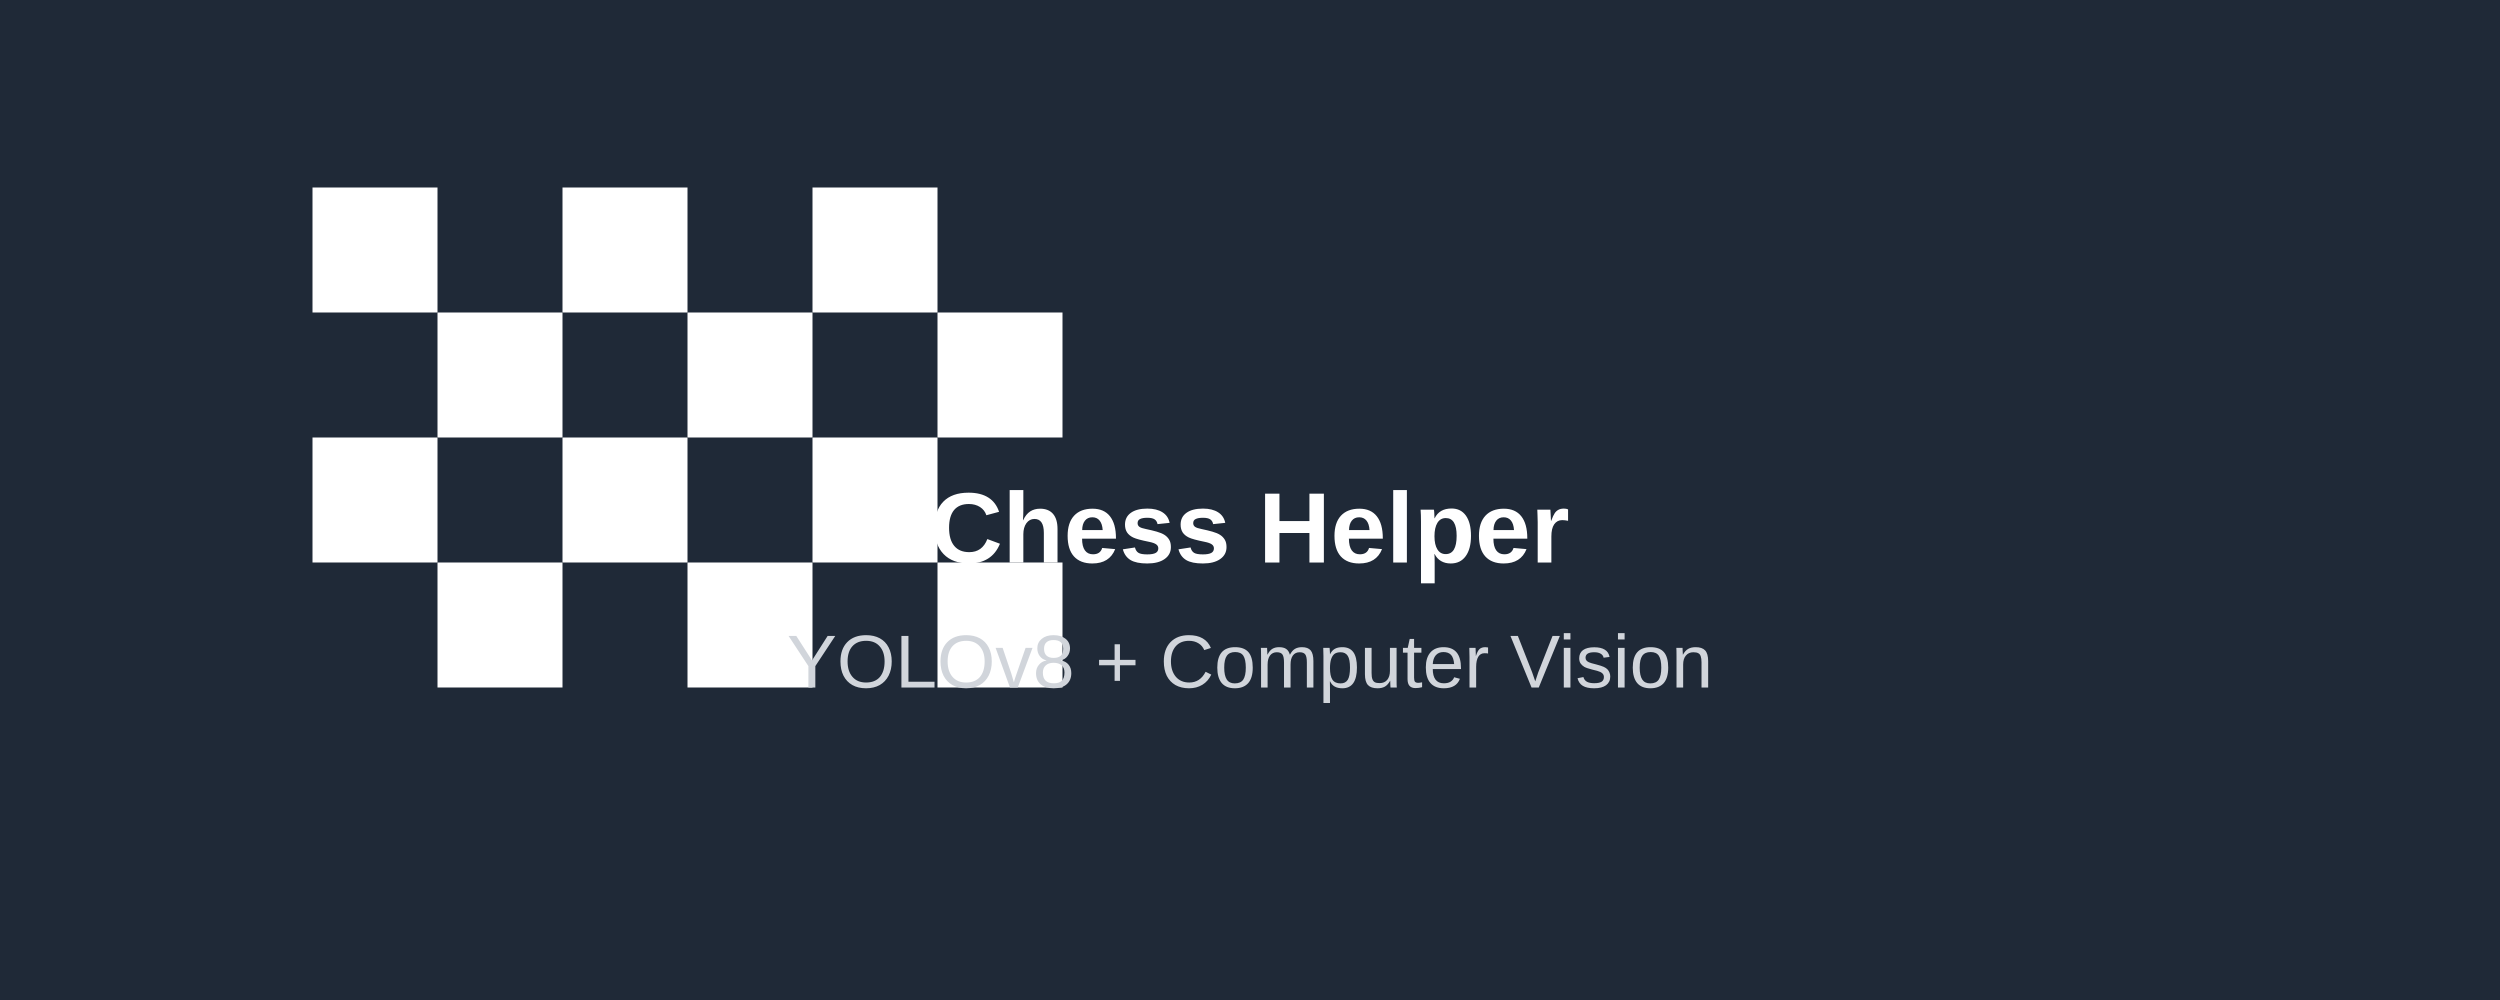
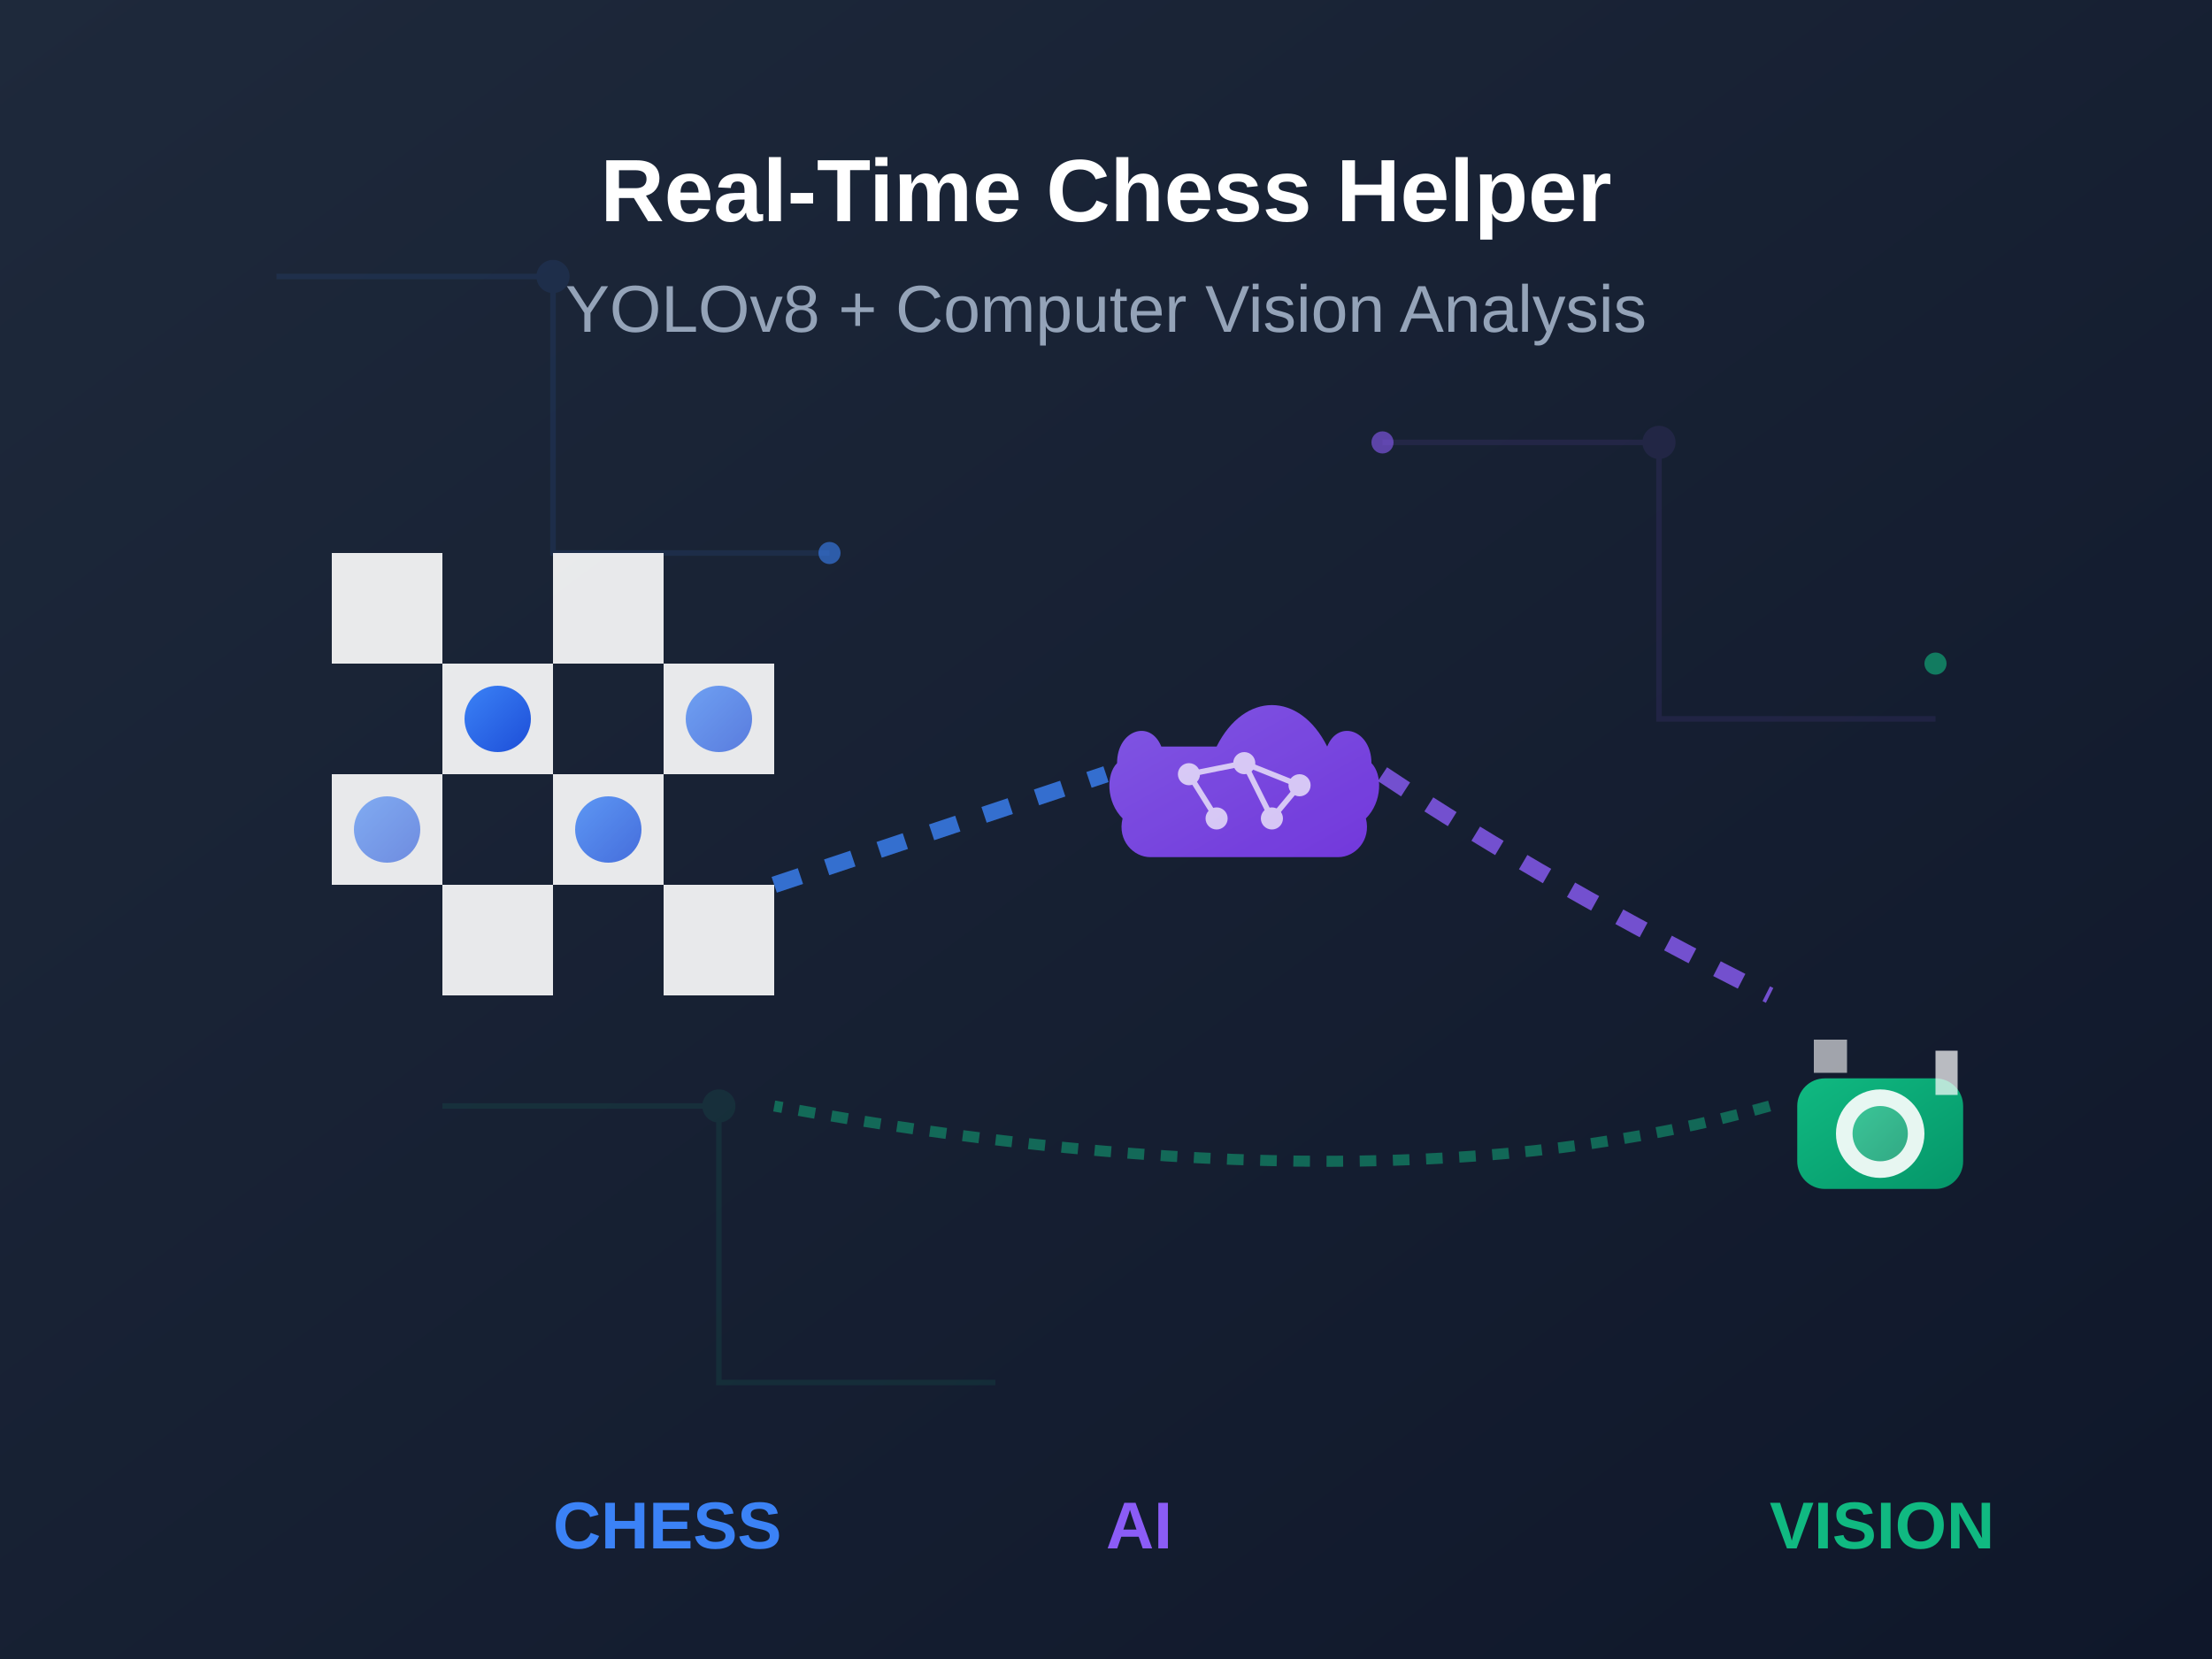
- <svg xmlns="http://www.w3.org/2000/svg" width="400" height="160">
-   <rect width="400" height="160" fill="#1f2937" />
-   <rect x="50" y="30" width="20" height="20" fill="#ffffff" />
-   <rect x="70" y="50" width="20" height="20" fill="#ffffff" />
-   <rect x="90" y="30" width="20" height="20" fill="#ffffff" />
-   <rect x="110" y="50" width="20" height="20" fill="#ffffff" />
-   <rect x="130" y="30" width="20" height="20" fill="#ffffff" />
-   <rect x="150" y="50" width="20" height="20" fill="#ffffff" />
-   <rect x="50" y="70" width="20" height="20" fill="#ffffff" />
-   <rect x="70" y="90" width="20" height="20" fill="#ffffff" />
-   <rect x="90" y="70" width="20" height="20" fill="#ffffff" />
-   <rect x="110" y="90" width="20" height="20" fill="#ffffff" />
-   <rect x="130" y="70" width="20" height="20" fill="#ffffff" />
-   <rect x="150" y="90" width="20" height="20" fill="#ffffff" />
-   <text x="200" y="90" text-anchor="middle" fill="#ffffff" font-family="Arial, sans-serif" font-size="16" font-weight="bold">Chess Helper</text>
-   <text x="200" y="110" text-anchor="middle" fill="#d1d5db" font-family="Arial, sans-serif" font-size="12">YOLOv8 + Computer Vision</text>
+ <svg xmlns="http://www.w3.org/2000/svg" width="400" height="300" viewBox="0 0 400 300" fill="none">
+   <rect width="400" height="300" fill="#0F172A" />
+   <defs>
+     <linearGradient id="bgGradient" x1="0%" y1="0%" x2="100%" y2="100%">
+       <stop offset="0%" style="stop-color:#1E293B;stop-opacity:1" />
+       <stop offset="100%" style="stop-color:#0F172A;stop-opacity:1" />
+     </linearGradient>
+     <linearGradient id="chessGradient" x1="0%" y1="0%" x2="100%" y2="100%">
+       <stop offset="0%" style="stop-color:#3B82F6;stop-opacity:1" />
+       <stop offset="100%" style="stop-color:#1D4ED8;stop-opacity:1" />
+     </linearGradient>
+     <linearGradient id="aiGradient" x1="0%" y1="0%" x2="100%" y2="100%">
+       <stop offset="0%" style="stop-color:#8B5CF6;stop-opacity:1" />
+       <stop offset="100%" style="stop-color:#7C3AED;stop-opacity:1" />
+     </linearGradient>
+     <linearGradient id="visionGradient" x1="0%" y1="0%" x2="100%" y2="100%">
+       <stop offset="0%" style="stop-color:#10B981;stop-opacity:1" />
+       <stop offset="100%" style="stop-color:#059669;stop-opacity:1" />
+     </linearGradient>
+   </defs>
+   <rect width="400" height="300" fill="url(#bgGradient)" />
+   <g opacity="0.1">
+     <path d="M50 50 L100 50 L100 100 L150 100" stroke="#3B82F6" stroke-width="1" fill="none" />
+     <path d="M250 80 L300 80 L300 130 L350 130" stroke="#8B5CF6" stroke-width="1" fill="none" />
+     <path d="M80 200 L130 200 L130 250 L180 250" stroke="#10B981" stroke-width="1" fill="none" />
+     <circle cx="100" cy="50" r="3" fill="#3B82F6" />
+     <circle cx="300" cy="80" r="3" fill="#8B5CF6" />
+     <circle cx="130" cy="200" r="3" fill="#10B981" />
+   </g>
+   <g transform="translate(60, 100)">
+     <rect x="0" y="0" width="20" height="20" fill="#FFFFFF" opacity="0.9" />
+     <rect x="20" y="20" width="20" height="20" fill="#FFFFFF" opacity="0.9" />
+     <rect x="40" y="0" width="20" height="20" fill="#FFFFFF" opacity="0.9" />
+     <rect x="60" y="20" width="20" height="20" fill="#FFFFFF" opacity="0.9" />
+     <rect x="0" y="40" width="20" height="20" fill="#FFFFFF" opacity="0.9" />
+     <rect x="20" y="60" width="20" height="20" fill="#FFFFFF" opacity="0.9" />
+     <rect x="40" y="40" width="20" height="20" fill="#FFFFFF" opacity="0.9" />
+     <rect x="60" y="60" width="20" height="20" fill="#FFFFFF" opacity="0.9" />
+     <circle cx="30" cy="30" r="6" fill="url(#chessGradient)" />
+     <circle cx="50" cy="50" r="6" fill="url(#chessGradient)" opacity="0.8" />
+     <circle cx="10" cy="50" r="6" fill="url(#chessGradient)" opacity="0.6" />
+     <circle cx="70" cy="30" r="6" fill="url(#chessGradient)" opacity="0.7" />
+   </g>
+   <g transform="translate(200, 120)">
+     <path d="M20 15 C25 5, 35 5, 40 15 C42 10, 48 12, 48 18 C50 20, 50 25, 47 28 C48 32, 45 35, 42 35 L8 35 C5 35, 2 32, 3 28 C0 25, 0 20, 2 18 C2 12, 8 10, 10 15 Z" fill="url(#aiGradient)" opacity="0.9" />
+     <g opacity="0.7">
+       <circle cx="15" cy="20" r="2" fill="#FFFFFF" />
+       <circle cx="25" cy="18" r="2" fill="#FFFFFF" />
+       <circle cx="35" cy="22" r="2" fill="#FFFFFF" />
+       <circle cx="20" cy="28" r="2" fill="#FFFFFF" />
+       <circle cx="30" cy="28" r="2" fill="#FFFFFF" />
+       <line x1="15" y1="20" x2="25" y2="18" stroke="#FFFFFF" stroke-width="1" />
+       <line x1="25" y1="18" x2="35" y2="22" stroke="#FFFFFF" stroke-width="1" />
+       <line x1="15" y1="20" x2="20" y2="28" stroke="#FFFFFF" stroke-width="1" />
+       <line x1="25" y1="18" x2="30" y2="28" stroke="#FFFFFF" stroke-width="1" />
+       <line x1="35" y1="22" x2="30" y2="28" stroke="#FFFFFF" stroke-width="1" />
+     </g>
+   </g>
+   <g transform="translate(320, 180)">
+     <rect x="5" y="15" width="30" height="20" rx="5" fill="url(#visionGradient)" />
+     <circle cx="20" cy="25" r="8" fill="#FFFFFF" opacity="0.9" />
+     <circle cx="20" cy="25" r="5" fill="url(#visionGradient)" opacity="0.8" />
+     <rect x="30" y="10" width="4" height="8" fill="#FFFFFF" opacity="0.7" />
+     <rect x="8" y="8" width="6" height="6" fill="#FFFFFF" opacity="0.6" />
+   </g>
+   <g opacity="0.8">
+     <path d="M140 160 Q170 150, 200 140" stroke="#3B82F6" stroke-width="3" fill="none" stroke-dasharray="5,5">
+       <animate attributeName="stroke-dashoffset" values="0;10;0" dur="2s" repeatCount="indefinite" />
+     </path>
+     <path d="M250 140 Q280 160, 320 180" stroke="#8B5CF6" stroke-width="3" fill="none" stroke-dasharray="5,5">
+       <animate attributeName="stroke-dashoffset" values="0;10;0" dur="2s" repeatCount="indefinite" />
+     </path>
+     <path d="M320 200 Q250 220, 140 200" stroke="#10B981" stroke-width="2" fill="none" stroke-dasharray="3,3" opacity="0.6">
+       <animate attributeName="stroke-dashoffset" values="0;6;0" dur="3s" repeatCount="indefinite" />
+     </path>
+   </g>
+   <g opacity="0.6">
+     <circle cx="150" cy="100" r="2" fill="#3B82F6">
+       <animate attributeName="cy" values="100;90;100" dur="2s" repeatCount="indefinite" />
+     </circle>
+     <circle cx="250" cy="80" r="2" fill="#8B5CF6">
+       <animate attributeName="cy" values="80;70;80" dur="2.5s" repeatCount="indefinite" />
+     </circle>
+     <circle cx="350" cy="120" r="2" fill="#10B981">
+       <animate attributeName="cy" values="120;110;120" dur="1.8s" repeatCount="indefinite" />
+     </circle>
+   </g>
+   <text x="100" y="280" font-family="Arial, sans-serif" font-size="12" font-weight="bold" fill="#3B82F6">CHESS</text>
+   <text x="200" y="280" font-family="Arial, sans-serif" font-size="12" font-weight="bold" fill="#8B5CF6">AI</text>
+   <text x="320" y="280" font-family="Arial, sans-serif" font-size="12" font-weight="bold" fill="#10B981">VISION</text>
+   <text x="200" y="40" font-family="Arial, sans-serif" font-size="16" font-weight="bold" fill="#FFFFFF" text-anchor="middle">Real-Time Chess Helper</text>
+   <text x="200" y="60" font-family="Arial, sans-serif" font-size="12" fill="#94A3B8" text-anchor="middle">YOLOv8 + Computer Vision Analysis</text>
</svg>
